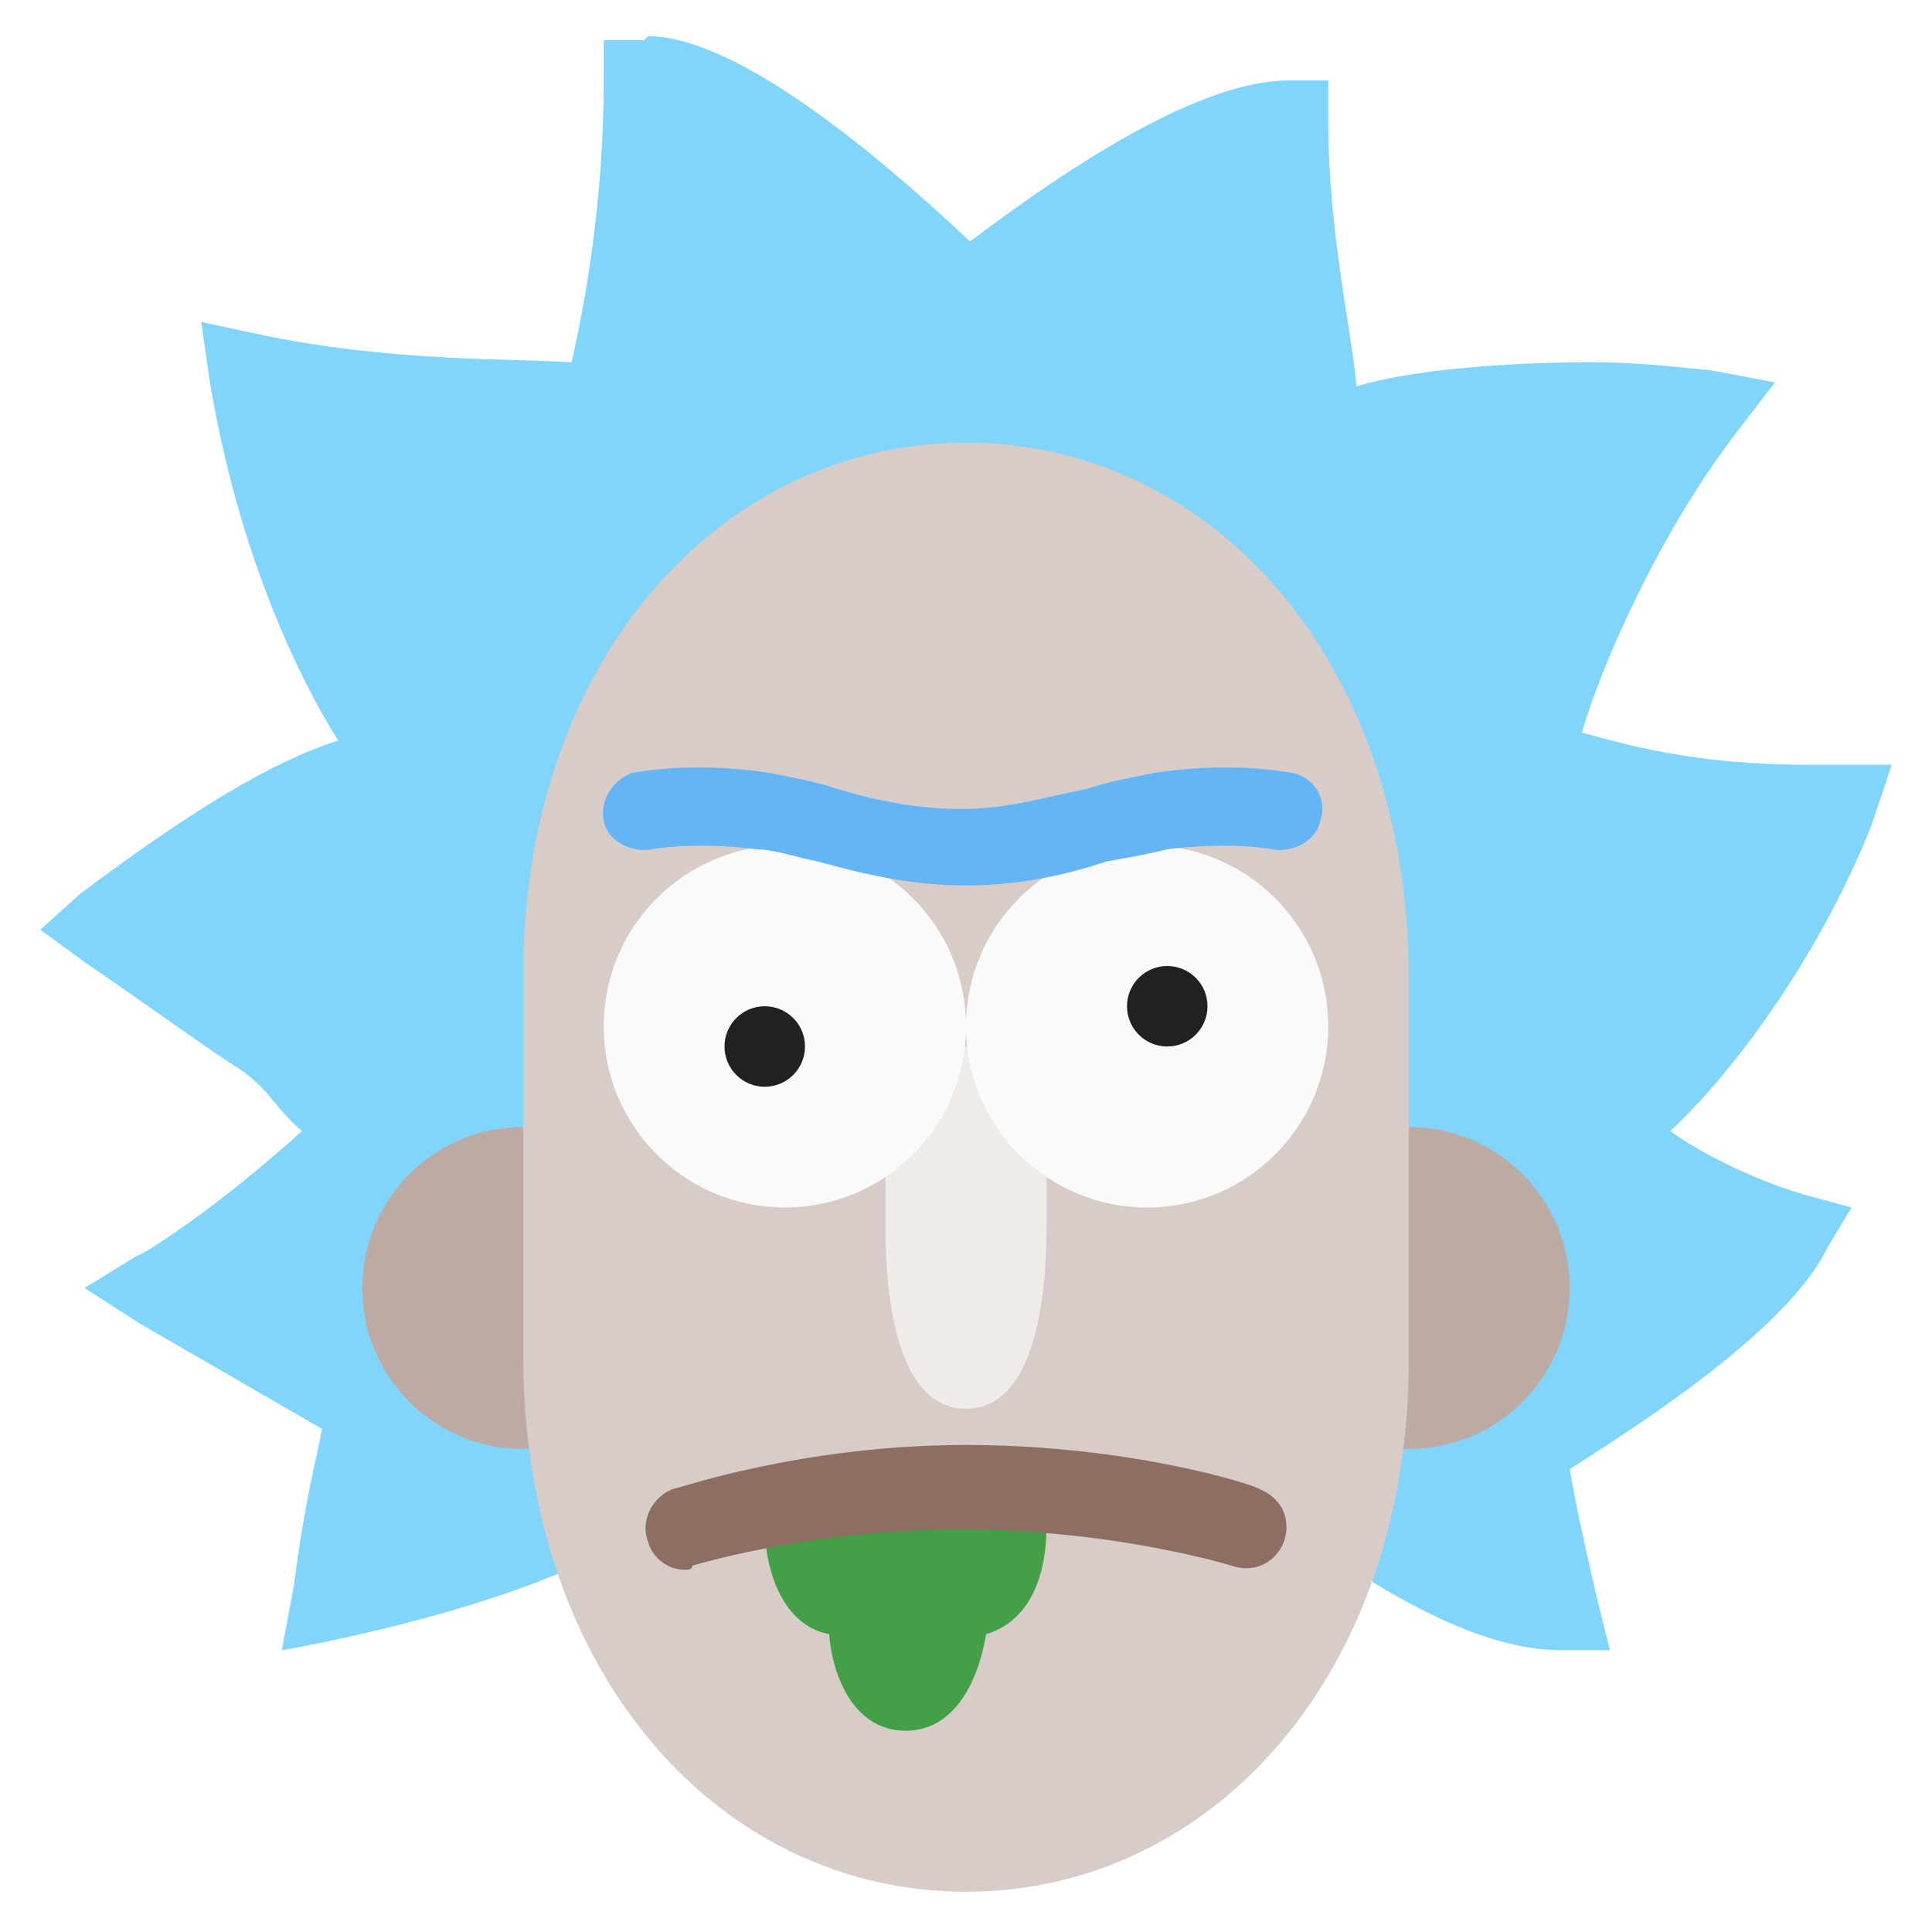
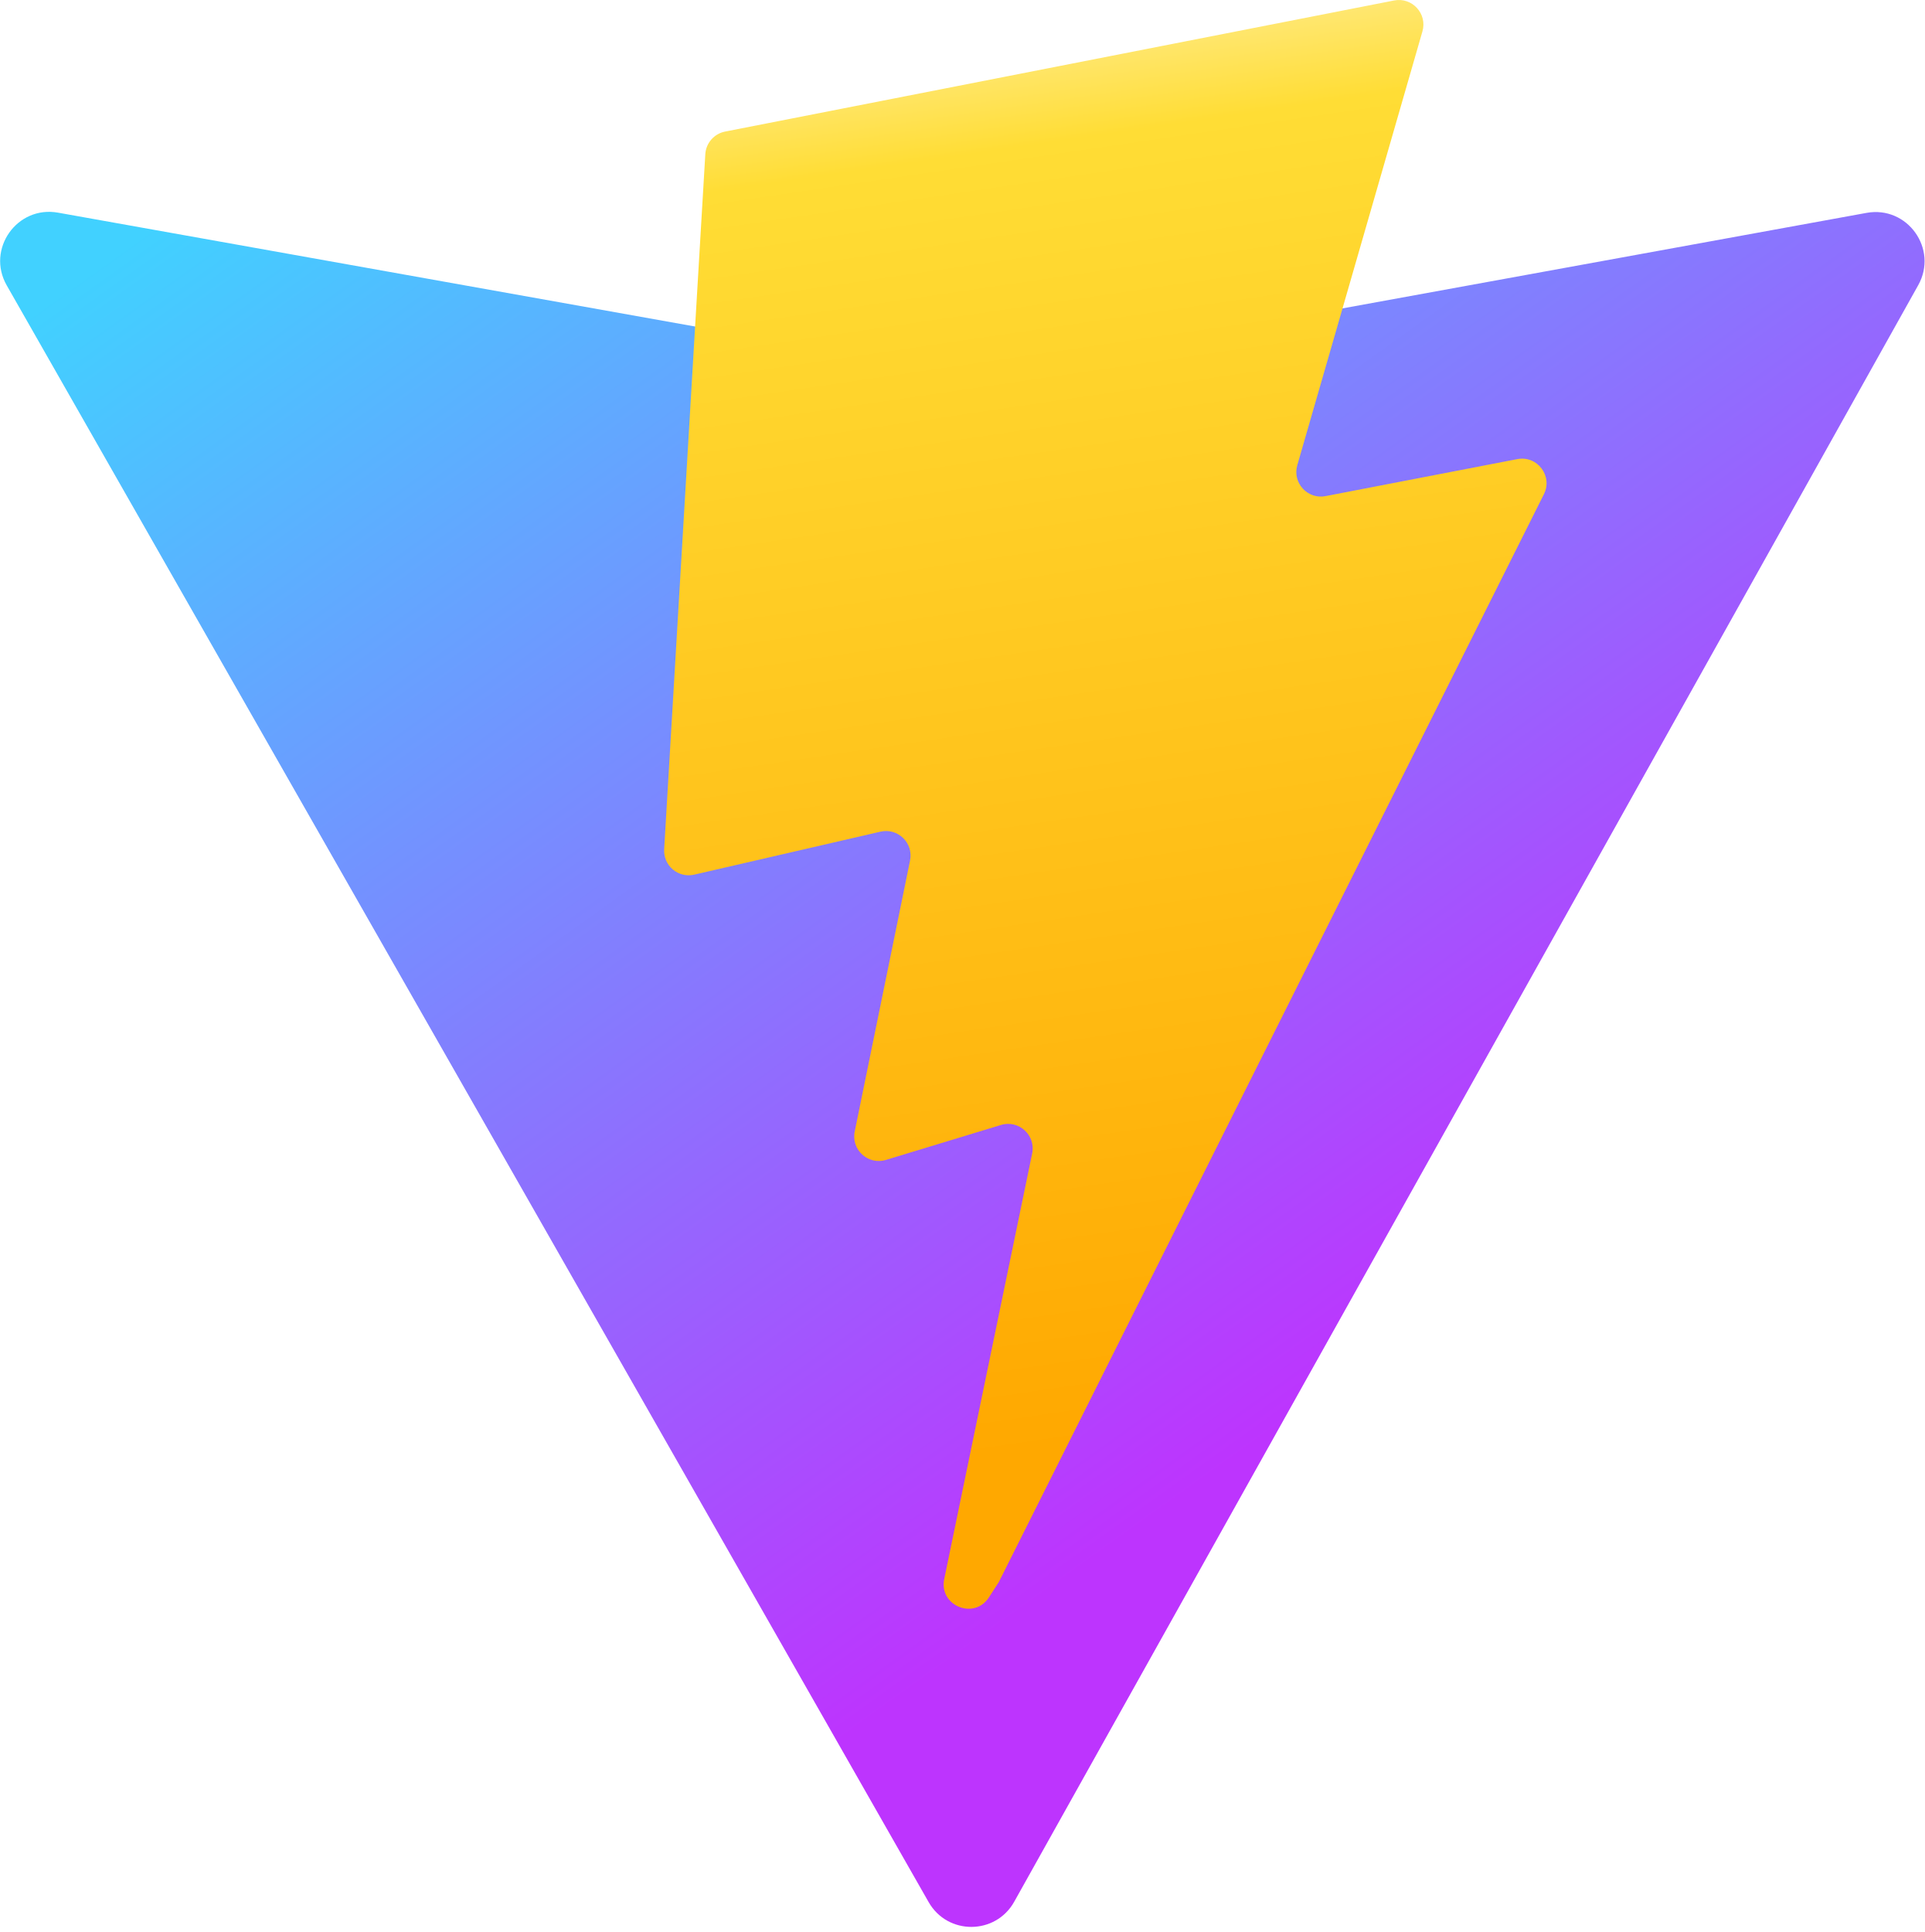
- <svg xmlns="http://www.w3.org/2000/svg" viewBox="0 0 48 48" width="48px" height="48px">
-   <path fill="#81d4fa" d="M47,19l-1.5,0c-0.2,0-0.4,0-0.6,0c-2.8,0-4.5-0.5-5.6-0.8c0.5-1.7,1.9-4.9,3.8-7.4l1-1.3l-1.6-0.3 C41.5,9.1,40.6,9,39.6,9c-2.3,0-4.6,0.2-5.9,0.6C33.6,8.3,33,5.8,33,3V2h-1c-2.5,0-6.3,2.8-7.9,4c-1.7-1.6-5.6-5.1-8-5.1L16,1l-1,0 v1c0,3.1-0.5,5.7-0.8,7c-1.5-0.1-4.5,0-7.8-0.7L5,8l0.2,1.4c0.7,4.3,2.2,7.4,3.2,9c-1.6,0.5-3.6,1.7-6.4,3.8L1,23.1l1.1,0.8 c1.6,1.1,2.7,1.9,3.6,2.5c1,0.6,1,1,1.8,1.7c-2.2,2-4,3.1-4.1,3.1L2.1,32l1.4,0.9L8,35.5c-0.1,0.6-0.4,1.6-0.7,3.9L7,41c0,0,6-1,9-3 h16c0.9,0.4,4,3,6.8,3H40l-0.3-1.2c-0.4-1.7-0.6-2.7-0.7-3.3c1.4-0.9,5.4-3.4,6.4-5.5L46,30l-1.1-0.3c-1.1-0.3-2.6-1-3.4-1.6 c1.4-1.3,3.6-4.1,5-7.6L47,19z" />
-   <path fill="#bcaaa4" d="M35 28A4 4 0 1 0 35 36 4 4 0 1 0 35 28zM13 28A4 4 0 1 0 13 36 4 4 0 1 0 13 28z" />
-   <path fill="#d7ccc8" d="M24,11c-6.1,0-11,5.4-11,13.2v9.5C13,41.6,17.9,47,24,47s11-5.4,11-13.2v-9.5C35,16.4,30.1,11,24,11z" />
-   <path fill="#43a047" d="M25.1,37h-5.3H19v0.9c0,1.2,0.5,2.5,1.6,2.7c0.1,1.2,0.7,2.4,1.9,2.4c1.2,0,1.8-1.2,2-2.4 c0.7-0.2,1.5-0.9,1.5-2.7V37H25.1z" />
-   <path fill="#8d6e63" d="M17,39c-0.4,0-0.8-0.3-0.9-0.7c-0.2-0.5,0.1-1.1,0.6-1.3c0.1,0,3.2-1.1,7.3-1.1c4.1,0,7.2,1,7.3,1.1 c0.5,0.2,0.8,0.7,0.6,1.3c-0.2,0.5-0.7,0.8-1.3,0.6c0,0-2.9-0.9-6.7-0.9c-3.8,0-6.7,0.9-6.7,0.9C17.2,39,17.1,39,17,39z" />
-   <path fill="#efebe9" d="M22,26v4.5c0,1.1,0.1,4.5,2,4.5s2-3.4,2-4.5V26H22z" />
-   <path fill="#fafafa" d="M28.5 21A4.5 4.5 0 1 0 28.5 30A4.5 4.5 0 1 0 28.5 21Z" />
-   <path fill="#fafafa" d="M19.5 21A4.5 4.5 0 1 0 19.5 30A4.5 4.5 0 1 0 19.5 21Z" />
-   <g>
-     <path fill="#212121" d="M29 24A1 1 0 1 0 29 26 1 1 0 1 0 29 24zM19 25A1 1 0 1 0 19 27 1 1 0 1 0 19 25z" />
-   </g>
-   <g>
-     <path fill="#64b5f6" d="M24,22c-1.4,0-2.6-0.3-3.7-0.6c-0.5-0.1-1.1-0.3-1.5-0.3c-1.6-0.2-2.6,0-2.6,0 c-0.5,0.1-1.1-0.2-1.2-0.7c-0.1-0.5,0.2-1,0.7-1.2c0.1,0,1.4-0.3,3.4,0c0.5,0.1,1.1,0.2,1.7,0.4c1,0.3,2,0.5,3.1,0.5 s2.1-0.3,3.1-0.5c0.6-0.2,1.2-0.3,1.7-0.4c2-0.3,3.3,0,3.4,0c0.5,0.1,0.9,0.6,0.7,1.2c-0.1,0.5-0.7,0.8-1.2,0.7c0,0-1-0.2-2.6,0 c-0.4,0.1-0.9,0.2-1.5,0.3C26.6,21.7,25.4,22,24,22z" />
-   </g>
+ <svg xmlns="http://www.w3.org/2000/svg" aria-hidden="true" role="img" class="iconify iconify--logos" width="31.88" height="32" preserveAspectRatio="xMidYMid meet" viewBox="0 0 256 257">
+   <defs>
+     <linearGradient id="IconifyId1813088fe1fbc01fb466" x1="-.828%" x2="57.636%" y1="7.652%" y2="78.411%">
+       <stop offset="0%" stop-color="#41D1FF" />
+       <stop offset="100%" stop-color="#BD34FE" />
+     </linearGradient>
+     <linearGradient id="IconifyId1813088fe1fbc01fb467" x1="43.376%" x2="50.316%" y1="2.242%" y2="89.03%">
+       <stop offset="0%" stop-color="#FFEA83" />
+       <stop offset="8.333%" stop-color="#FFDD35" />
+       <stop offset="100%" stop-color="#FFA800" />
+     </linearGradient>
+   </defs>
+   <path fill="url(#IconifyId1813088fe1fbc01fb466)" d="M255.153 37.938L134.897 252.976c-2.483 4.44-8.862 4.466-11.382.048L.875 37.958c-2.746-4.814 1.371-10.646 6.827-9.67l120.385 21.517a6.537 6.537 0 0 0 2.322-.004l117.867-21.483c5.438-.991 9.574 4.796 6.877 9.62Z" />
+   <path fill="url(#IconifyId1813088fe1fbc01fb467)" d="M185.432.063L96.44 17.501a3.268 3.268 0 0 0-2.634 3.014l-5.474 92.456a3.268 3.268 0 0 0 3.997 3.378l24.777-5.718c2.318-.535 4.413 1.507 3.936 3.838l-7.361 36.047c-.495 2.426 1.782 4.5 4.151 3.78l15.304-4.649c2.372-.72 4.652 1.36 4.15 3.788l-11.698 56.621c-.732 3.542 3.979 5.473 5.943 2.437l1.313-2.028l72.516-144.72c1.215-2.423-.88-5.186-3.54-4.672l-25.505 4.922c-2.396.462-4.435-1.77-3.759-4.114l16.646-57.705c.677-2.35-1.37-4.583-3.769-4.113Z" />
</svg>
